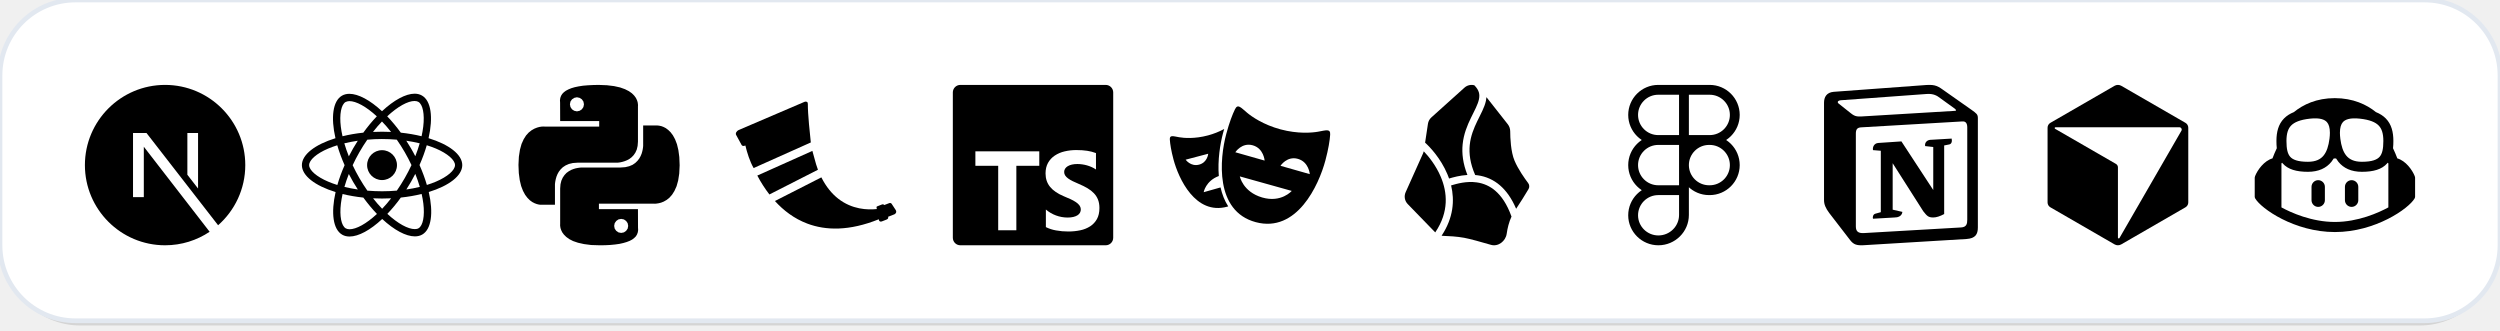
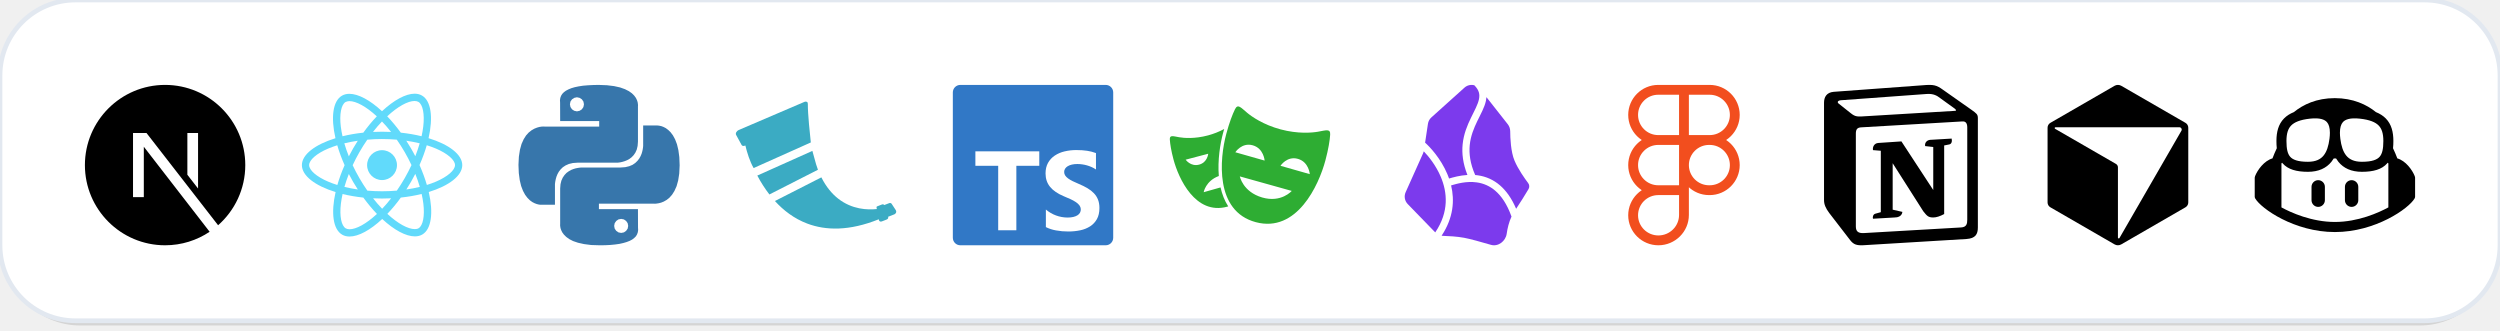
<svg xmlns="http://www.w3.org/2000/svg" width="530" height="70" viewBox="0 0 530 70" role="img">
  <rect x="1" y="2" width="528" height="67" rx="16" fill="#000000" opacity="0.12" />
  <rect x="0" y="0" width="530" height="68" rx="16" fill="#FFFFFF" stroke="#E2E8F0" stroke-width="1" />
-   <svg x="18" y="18" width="34" height="34" viewBox="0 0 24 24" overflow="visible">
-     <path d="M18.665 21.978C16.758 23.255 14.465 24 12 24 5.377 24 0 18.623 0 12S5.377 0 12 0s12 5.377 12 12c0 3.583-1.574 6.801-4.067 9.001L9.219 7.2H7.2v9.596h1.615V9.251l9.85 12.727Zm-3.332-8.533 1.6 2.061V7.2h-1.6v6.245Z" />
+   <svg x="18" y="18" width="34" height="34" viewBox="0 0 24 24" overflow="hidden">
+     <g fill="#000000">
+       <path d="M18.665 21.978C16.758 23.255 14.465 24 12 24 5.377 24 0 18.623 0 12S5.377 0 12 0s12 5.377 12 12c0 3.583-1.574 6.801-4.067 9.001L9.219 7.2H7.2v9.596h1.615V9.251l9.85 12.727Zm-3.332-8.533 1.6 2.061V7.2h-1.6v6.245Z" />
+     </g>
  </svg>
-   <svg x="64" y="18" width="34" height="34" viewBox="0 0 24 24" overflow="visible">
-     <path d="M14.23 12.004a2.236 2.236 0 0 1-2.235 2.236 2.236 2.236 0 0 1-2.236-2.236 2.236 2.236 0 0 1 2.235-2.236 2.236 2.236 0 0 1 2.236 2.236zm2.648-10.69c-1.346 0-3.107.96-4.888 2.622-1.78-1.653-3.542-2.602-4.887-2.602-.41 0-.783.093-1.106.278-1.375.793-1.683 3.264-.973 6.365C1.98 8.917 0 10.42 0 12.004c0 1.59 1.99 3.097 5.043 4.03-.704 3.113-.39 5.588.988 6.38.32.187.69.275 1.102.275 1.345 0 3.107-.96 4.888-2.624 1.78 1.654 3.542 2.603 4.887 2.603.41 0 .783-.09 1.106-.275 1.374-.792 1.683-3.263.973-6.365C22.02 15.096 24 13.59 24 12.004c0-1.59-1.99-3.097-5.043-4.032.704-3.11.39-5.587-.988-6.38-.318-.184-.688-.277-1.092-.278zm-.005 1.09v.006c.225 0 .406.044.558.127.666.382.955 1.835.73 3.704-.054.46-.142.945-.25 1.44-.96-.236-2.006-.417-3.107-.534-.66-.905-1.345-1.727-2.035-2.447 1.592-1.48 3.087-2.292 4.105-2.295zm-9.77.02c1.012 0 2.514.808 4.11 2.28-.686.72-1.37 1.537-2.02 2.442-1.107.117-2.154.298-3.113.538-.112-.49-.195-.964-.254-1.42-.23-1.868.054-3.32.714-3.707.19-.09.4-.127.563-.132zm4.882 3.05c.455.468.91.992 1.36 1.564-.44-.02-.89-.034-1.345-.034-.46 0-.915.01-1.36.034.44-.572.895-1.096 1.345-1.565zM12 8.1c.74 0 1.477.034 2.202.093.406.582.802 1.203 1.183 1.86.372.64.71 1.29 1.018 1.946-.308.655-.646 1.31-1.013 1.95-.38.66-.773 1.288-1.18 1.87-.728.063-1.466.098-2.21.098-.74 0-1.477-.035-2.202-.093-.406-.582-.802-1.204-1.183-1.86-.372-.64-.71-1.29-1.018-1.946.303-.657.646-1.313 1.013-1.954.38-.66.773-1.286 1.18-1.868.728-.064 1.466-.098 2.21-.098zm-3.635.254c-.24.377-.48.763-.704 1.16-.225.39-.435.782-.635 1.174-.265-.656-.49-1.31-.676-1.947.64-.15 1.315-.283 2.015-.386zm7.26 0c.695.103 1.365.23 2.006.387-.18.632-.405 1.282-.66 1.933-.2-.39-.41-.783-.64-1.174-.225-.392-.465-.774-.705-1.146zm3.063.675c.484.15.944.317 1.375.498 1.732.74 2.852 1.708 2.852 2.476-.005.768-1.125 1.74-2.857 2.475-.42.18-.88.342-1.355.493-.28-.958-.646-1.956-1.1-2.98.45-1.017.81-2.01 1.085-2.964zm-13.395.004c.278.96.645 1.957 1.1 2.98-.45 1.017-.812 2.01-1.086 2.964-.484-.15-.944-.318-1.37-.5-1.732-.737-2.852-1.706-2.852-2.474 0-.768 1.12-1.742 2.852-2.476.42-.18.88-.342 1.356-.494zm11.678 4.28c.265.657.49 1.312.676 1.948-.64.157-1.316.29-2.016.39.24-.375.48-.762.705-1.158.225-.39.435-.788.636-1.18zm-9.945.02c.2.392.41.783.64 1.175.23.39.465.772.705 1.143-.695-.102-1.365-.23-2.006-.386.18-.63.406-1.282.66-1.933zM17.92 16.32c.112.493.2.968.254 1.423.23 1.868-.054 3.32-.714 3.708-.147.09-.338.128-.563.128-1.012 0-2.514-.807-4.11-2.28.686-.72 1.37-1.536 2.02-2.44 1.107-.118 2.154-.3 3.113-.54zm-11.83.01c.96.234 2.006.415 3.107.532.66.905 1.345 1.727 2.035 2.446-1.595 1.483-3.092 2.295-4.11 2.295-.22-.005-.406-.05-.553-.132-.666-.38-.955-1.834-.73-3.703.054-.46.142-.944.25-1.438zm4.56.64c.44.02.89.034 1.345.034.46 0 .915-.01 1.36-.034-.44.572-.895 1.095-1.345 1.565-.455-.47-.91-.993-1.36-1.565z" />
+   <svg x="64" y="18" width="34" height="34" viewBox="0 0 24 24" overflow="hidden">
+     <g fill="#61DAFB">
+       <path d="M14.23 12.004a2.236 2.236 0 0 1-2.235 2.236 2.236 2.236 0 0 1-2.236-2.236 2.236 2.236 0 0 1 2.235-2.236 2.236 2.236 0 0 1 2.236 2.236zm2.648-10.69c-1.346 0-3.107.96-4.888 2.622-1.78-1.653-3.542-2.602-4.887-2.602-.41 0-.783.093-1.106.278-1.375.793-1.683 3.264-.973 6.365C1.98 8.917 0 10.42 0 12.004c0 1.59 1.99 3.097 5.043 4.03-.704 3.113-.39 5.588.988 6.38.32.187.69.275 1.102.275 1.345 0 3.107-.96 4.888-2.624 1.78 1.654 3.542 2.603 4.887 2.603.41 0 .783-.09 1.106-.275 1.374-.792 1.683-3.263.973-6.365C22.02 15.096 24 13.59 24 12.004c0-1.59-1.99-3.097-5.043-4.032.704-3.11.39-5.587-.988-6.38-.318-.184-.688-.277-1.092-.278zm-.005 1.09v.006c.225 0 .406.044.558.127.666.382.955 1.835.73 3.704-.054.46-.142.945-.25 1.44-.96-.236-2.006-.417-3.107-.534-.66-.905-1.345-1.727-2.035-2.447 1.592-1.48 3.087-2.292 4.105-2.295zm-9.77.02c1.012 0 2.514.808 4.11 2.28-.686.72-1.37 1.537-2.02 2.442-1.107.117-2.154.298-3.113.538-.112-.49-.195-.964-.254-1.42-.23-1.868.054-3.32.714-3.707.19-.09.4-.127.563-.132zm4.882 3.05c.455.468.91.992 1.36 1.564-.44-.02-.89-.034-1.345-.034-.46 0-.915.01-1.36.034.44-.572.895-1.096 1.345-1.565zM12 8.1c.74 0 1.477.034 2.202.093.406.582.802 1.203 1.183 1.86.372.64.71 1.29 1.018 1.946-.308.655-.646 1.31-1.013 1.95-.38.66-.773 1.288-1.18 1.87-.728.063-1.466.098-2.21.098-.74 0-1.477-.035-2.202-.093-.406-.582-.802-1.204-1.183-1.86-.372-.64-.71-1.29-1.018-1.946.303-.657.646-1.313 1.013-1.954.38-.66.773-1.286 1.18-1.868.728-.064 1.466-.098 2.21-.098zm-3.635.254c-.24.377-.48.763-.704 1.16-.225.39-.435.782-.635 1.174-.265-.656-.49-1.31-.676-1.947.64-.15 1.315-.283 2.015-.386zm7.26 0c.695.103 1.365.23 2.006.387-.18.632-.405 1.282-.66 1.933-.2-.39-.41-.783-.64-1.174-.225-.392-.465-.774-.705-1.146zm3.063.675c.484.15.944.317 1.375.498 1.732.74 2.852 1.708 2.852 2.476-.005.768-1.125 1.74-2.857 2.475-.42.18-.88.342-1.355.493-.28-.958-.646-1.956-1.1-2.98.45-1.017.81-2.01 1.085-2.964zm-13.395.004c.278.96.645 1.957 1.1 2.98-.45 1.017-.812 2.01-1.086 2.964-.484-.15-.944-.318-1.37-.5-1.732-.737-2.852-1.706-2.852-2.474 0-.768 1.12-1.742 2.852-2.476.42-.18.88-.342 1.356-.494zm11.678 4.28c.265.657.49 1.312.676 1.948-.64.157-1.316.29-2.016.39.24-.375.48-.762.705-1.158.225-.39.435-.788.636-1.18zm-9.945.02c.2.392.41.783.64 1.175.23.39.465.772.705 1.143-.695-.102-1.365-.23-2.006-.386.18-.63.406-1.282.66-1.933zM17.92 16.32c.112.493.2.968.254 1.423.23 1.868-.054 3.32-.714 3.708-.147.09-.338.128-.563.128-1.012 0-2.514-.807-4.11-2.28.686-.72 1.37-1.536 2.02-2.44 1.107-.118 2.154-.3 3.113-.54zm-11.83.01c.96.234 2.006.415 3.107.532.66.905 1.345 1.727 2.035 2.446-1.595 1.483-3.092 2.295-4.11 2.295-.22-.005-.406-.05-.553-.132-.666-.38-.955-1.834-.73-3.703.054-.46.142-.944.25-1.438zm4.56.64c.44.02.89.034 1.345.034.46 0 .915-.01 1.36-.034-.44.572-.895 1.095-1.345 1.565-.455-.47-.91-.993-1.36-1.565z" />
+     </g>
  </svg>
-   <svg x="110" y="18" width="34" height="34" viewBox="0 0 24 24" overflow="visible">
-     <path d="M14.25.18l.9.2.73.26.59.3.45.32.34.34.25.34.16.33.1.3.04.26.02.2-.01.13V8.5l-.05.63-.13.55-.21.46-.26.38-.3.31-.33.25-.35.19-.35.14-.33.1-.3.07-.26.04-.21.02H8.77l-.69.05-.59.14-.5.22-.41.27-.33.32-.27.35-.2.36-.15.37-.1.35-.07.32-.04.27-.02.21v3.06H3.17l-.21-.03-.28-.07-.32-.12-.35-.18-.36-.26-.36-.36-.35-.46-.32-.59-.28-.73-.21-.88-.14-1.05-.05-1.23.06-1.22.16-1.04.24-.87.32-.71.36-.57.4-.44.42-.33.42-.24.4-.16.36-.1.32-.05.24-.01h.16l.06.01h8.16v-.83H6.18l-.01-2.75-.02-.37.05-.34.11-.31.17-.28.25-.26.31-.23.38-.2.44-.18.51-.15.58-.12.64-.1.71-.06.77-.04.84-.02 1.27.05zm-6.3 1.98l-.23.33-.08.41.08.41.23.34.33.22.41.09.41-.09.33-.22.23-.34.08-.41-.08-.41-.23-.33-.33-.22-.41-.09-.41.09zm13.09 3.95l.28.06.32.12.35.18.36.27.36.35.35.47.32.59.28.73.21.88.14 1.04.05 1.23-.06 1.23-.16 1.04-.24.86-.32.71-.36.57-.4.45-.42.33-.42.24-.4.16-.36.09-.32.05-.24.02-.16-.01h-8.22v.82h5.84l.01 2.76.02.36-.05.34-.11.31-.17.29-.25.25-.31.24-.38.2-.44.17-.51.15-.58.13-.64.09-.71.07-.77.04-.84.01-1.27-.04-1.07-.14-.9-.2-.73-.25-.59-.3-.45-.33-.34-.34-.25-.34-.16-.33-.1-.3-.04-.25-.02-.2.01-.13v-5.34l.05-.64.13-.54.21-.46.26-.38.3-.32.33-.24.35-.2.35-.14.33-.1.3-.06.26-.04.21-.02.13-.01h5.84l.69-.05.59-.14.5-.21.41-.28.33-.32.27-.35.2-.36.15-.36.1-.35.07-.32.04-.28.02-.21V6.07h2.09l.14.01zm-6.47 14.25l-.23.33-.08.41.08.41.23.33.33.23.41.08.41-.08.33-.23.23-.33.08-.41-.08-.41-.23-.33-.33-.23-.41-.08-.41.08z" />
+   <svg x="110" y="18" width="34" height="34" viewBox="0 0 24 24" overflow="hidden">
+     <g fill="#3776AB">
+       <path d="M14.25.18l.9.2.73.26.59.3.45.32.34.34.25.34.16.33.1.3.04.26.02.2-.01.13V8.5l-.05.63-.13.55-.21.46-.26.38-.3.31-.33.25-.35.19-.35.14-.33.1-.3.07-.26.04-.21.02H8.77l-.69.05-.59.14-.5.22-.41.27-.33.32-.27.35-.2.36-.15.37-.1.35-.07.32-.04.27-.02.21v3.06H3.17l-.21-.03-.28-.07-.32-.12-.35-.18-.36-.26-.36-.36-.35-.46-.32-.59-.28-.73-.21-.88-.14-1.05-.05-1.23.06-1.22.16-1.04.24-.87.32-.71.36-.57.4-.44.42-.33.42-.24.4-.16.36-.1.32-.05.24-.01h.16l.06.01h8.16v-.83H6.18l-.01-2.75-.02-.37.05-.34.11-.31.17-.28.25-.26.31-.23.38-.2.44-.18.51-.15.58-.12.64-.1.71-.06.77-.04.84-.02 1.27.05zm-6.3 1.98l-.23.33-.08.41.08.41.23.34.33.22.41.09.41-.09.33-.22.23-.34.08-.41-.08-.41-.23-.33-.33-.22-.41-.09-.41.09zm13.09 3.95l.28.06.32.12.35.18.36.27.36.35.35.47.32.59.28.73.21.88.14 1.04.05 1.23-.06 1.23-.16 1.04-.24.86-.32.71-.36.57-.4.45-.42.33-.42.24-.4.16-.36.09-.32.05-.24.02-.16-.01h-8.22v.82h5.84l.01 2.76.02.36-.05.34-.11.31-.17.29-.25.25-.31.24-.38.2-.44.17-.51.15-.58.13-.64.09-.71.07-.77.04-.84.01-1.27-.04-1.07-.14-.9-.2-.73-.25-.59-.3-.45-.33-.34-.34-.25-.34-.16-.33-.1-.3-.04-.25-.02-.2.01-.13v-5.34l.05-.64.13-.54.21-.46.26-.38.3-.32.33-.24.35-.2.35-.14.33-.1.3-.06.26-.04.21-.02.13-.01h5.84l.69-.05.59-.14.5-.21.41-.28.33-.32.27-.35.2-.36.15-.36.1-.35.07-.32.04-.28.02-.21V6.07h2.09l.14.01zm-6.47 14.25l-.23.33-.08.41.08.41.23.33.33.23.41.08.41-.08.33-.23.23-.33.08-.41-.08-.41-.23-.33-.33-.23-.41-.08-.41.08z" />
+     </g>
  </svg>
-   <svg x="156" y="18" width="34" height="34" viewBox="0 0 24 24" overflow="visible">
-     <path d="M10.773 2.878c-.013 1.434.322 4.624.445 5.734l-8.558 3.83c-.56-.959-.98-2.304-1.237-3.38l-.06.027c-.205.09-.406.053-.494-.088l-.011-.018-.82-1.506c-.058-.105-.05-.252.024-.392a.78.78 0 0 1 .358-.331l9.824-4.207c.146-.064.299-.063.4.004.106.062.127.128.13.327Zm.68 7c.523 1.97.675 2.412.832 2.818l-7.263 3.7a19.35 19.35 0 0 1-1.81-2.83l8.24-3.689Zm12.432 8.786h.003c.283.402-.047.657-.153.698l-.947.37c.037.125.035.319-.217.414l-.736.287c-.229.09-.398-.059-.42-.2l-.025-.125c-4.427 1.784-7.94 1.685-10.696.647-1.981-.745-3.576-1.983-4.846-3.379l6.948-3.54c.721 1.431 1.586 2.454 2.509 3.178 2.086 1.638 4.415 1.712 5.793 1.563l-.047-.233c-.015-.077.007-.135.086-.165l.734-.288a.302.302 0 0 1 .342.086l.748-.288a.306.306 0 0 1 .341.086l.583.89Z" />
+   <svg x="156" y="18" width="34" height="34" viewBox="0 0 24 24" overflow="hidden">
+     <g fill="#3BABC3">
+       <path d="M10.773 2.878c-.013 1.434.322 4.624.445 5.734l-8.558 3.83c-.56-.959-.98-2.304-1.237-3.38l-.06.027c-.205.09-.406.053-.494-.088l-.011-.018-.82-1.506c-.058-.105-.05-.252.024-.392a.78.78 0 0 1 .358-.331l9.824-4.207c.146-.064.299-.063.4.004.106.062.127.128.13.327Zm.68 7c.523 1.97.675 2.412.832 2.818l-7.263 3.7a19.35 19.35 0 0 1-1.81-2.83l8.24-3.689Zm12.432 8.786h.003c.283.402-.047.657-.153.698l-.947.37c.037.125.035.319-.217.414l-.736.287c-.229.09-.398-.059-.42-.2l-.025-.125c-4.427 1.784-7.94 1.685-10.696.647-1.981-.745-3.576-1.983-4.846-3.379l6.948-3.54c.721 1.431 1.586 2.454 2.509 3.178 2.086 1.638 4.415 1.712 5.793 1.563l-.047-.233c-.015-.077.007-.135.086-.165l.734-.288a.302.302 0 0 1 .342.086l.748-.288a.306.306 0 0 1 .341.086l.583.89Z" />
+     </g>
  </svg>
-   <svg x="202" y="18" width="34" height="34" viewBox="0 0 24 24" overflow="visible">
-     <path d="M1.125 0C.502 0 0 .502 0 1.125v21.75C0 23.498.502 24 1.125 24h21.75c.623 0 1.125-.502 1.125-1.125V1.125C24 .502 23.498 0 22.875 0zm17.363 9.75c.612 0 1.154.037 1.627.111a6.38 6.38 0 0 1 1.306.34v2.458a3.95 3.95 0 0 0-.643-.361 5.093 5.093 0 0 0-.717-.26 5.453 5.453 0 0 0-1.426-.2c-.3 0-.573.028-.819.086a2.1 2.1 0 0 0-.623.242c-.17.104-.3.229-.393.374a.888.888 0 0 0-.14.49c0 .196.053.373.156.529.104.156.252.304.443.444s.423.276.696.41c.273.135.582.274.926.416.47.197.892.407 1.266.628.374.222.695.473.963.753.268.279.472.598.614.957.142.359.214.776.214 1.253 0 .657-.125 1.21-.373 1.656a3.033 3.033 0 0 1-1.012 1.085 4.38 4.38 0 0 1-1.487.596c-.566.12-1.163.18-1.79.18a9.916 9.916 0 0 1-1.84-.164 5.544 5.544 0 0 1-1.512-.493v-2.63a5.033 5.033 0 0 0 3.237 1.2c.333 0 .624-.03.872-.09.249-.06.456-.144.623-.25.166-.108.29-.234.373-.38a1.023 1.023 0 0 0-.074-1.089 2.12 2.12 0 0 0-.537-.5 5.597 5.597 0 0 0-.807-.444 27.72 27.72 0 0 0-1.007-.436c-.918-.383-1.602-.852-2.053-1.405-.45-.553-.676-1.222-.676-2.005 0-.614.123-1.141.369-1.582.246-.441.58-.804 1.004-1.089a4.494 4.494 0 0 1 1.47-.629 7.536 7.536 0 0 1 1.77-.201zm-15.113.188h9.563v2.166H9.506v9.646H6.789v-9.646H3.375z" />
+   <svg x="202" y="18" width="34" height="34" viewBox="0 0 24 24" overflow="hidden">
+     <g fill="#3178C6">
+       <path d="M1.125 0C.502 0 0 .502 0 1.125v21.75C0 23.498.502 24 1.125 24h21.75c.623 0 1.125-.502 1.125-1.125V1.125C24 .502 23.498 0 22.875 0zm17.363 9.75c.612 0 1.154.037 1.627.111a6.38 6.38 0 0 1 1.306.34v2.458a3.95 3.95 0 0 0-.643-.361 5.093 5.093 0 0 0-.717-.26 5.453 5.453 0 0 0-1.426-.2c-.3 0-.573.028-.819.086a2.1 2.1 0 0 0-.623.242c-.17.104-.3.229-.393.374a.888.888 0 0 0-.14.49c0 .196.053.373.156.529.104.156.252.304.443.444s.423.276.696.41c.273.135.582.274.926.416.47.197.892.407 1.266.628.374.222.695.473.963.753.268.279.472.598.614.957.142.359.214.776.214 1.253 0 .657-.125 1.21-.373 1.656a3.033 3.033 0 0 1-1.012 1.085 4.38 4.38 0 0 1-1.487.596c-.566.12-1.163.18-1.79.18a9.916 9.916 0 0 1-1.84-.164 5.544 5.544 0 0 1-1.512-.493v-2.63a5.033 5.033 0 0 0 3.237 1.2c.333 0 .624-.03.872-.09.249-.06.456-.144.623-.25.166-.108.29-.234.373-.38a1.023 1.023 0 0 0-.074-1.089 2.12 2.12 0 0 0-.537-.5 5.597 5.597 0 0 0-.807-.444 27.72 27.72 0 0 0-1.007-.436c-.918-.383-1.602-.852-2.053-1.405-.45-.553-.676-1.222-.676-2.005 0-.614.123-1.141.369-1.582.246-.441.58-.804 1.004-1.089a4.494 4.494 0 0 1 1.47-.629 7.536 7.536 0 0 1 1.77-.201zm-15.113.188h9.563v2.166H9.506v9.646H6.789v-9.646H3.375z" />
+     </g>
  </svg>
-   <svg x="248" y="18" width="34" height="34" viewBox="0 0 24 24" overflow="visible">
-     <path d="M23.996 7.462c-.056.837-.257 2.135-.716 3.85-.995 3.715-4.27 10.874-10.42 9.227-6.15-1.65-5.407-9.487-4.412-13.201.46-1.716.934-2.94 1.305-3.694.42-.853.846-.289 1.815.523.684.573 2.41 1.791 5.011 2.488 2.601.697 4.706.506 5.583.352 1.245-.219 1.897-.494 1.834.455Zm-9.807 3.863s-.127-1.819-1.773-2.286c-1.644-.467-2.613 1.04-2.613 1.04Zm4.058 4.539-7.769-2.172s.446 2.306 3.338 3.153c2.862.836 4.43-.98 4.43-.981Zm2.701-2.51s-.13-1.818-1.773-2.286c-1.644-.469-2.612 1.038-2.612 1.038ZM8.57 18.23c-4.749 1.279-7.261-4.224-8.021-7.08C.197 9.831.044 8.832.003 8.188c-.047-.73.455-.52 1.415-.354.677.118 2.3.261 4.308-.28a11.28 11.28 0 0 0 2.41-.956c-.058.197-.114.4-.17.61-.433 1.618-.827 4.055-.632 6.426-1.976.732-2.267 2.423-2.267 2.423l2.524-.715c.227 1.002.6 1.987 1.15 2.838a5.914 5.914 0 0 1-.171.049Zm-4.188-6.298c1.265-.333 1.363-1.631 1.363-1.631l-3.374.888s.745 1.076 2.01.743Z" />
+   <svg x="248" y="18" width="34" height="34" viewBox="0 0 24 24" overflow="hidden">
+     <g fill="#2EAD33">
+       <path d="M23.996 7.462c-.056.837-.257 2.135-.716 3.85-.995 3.715-4.27 10.874-10.42 9.227-6.15-1.65-5.407-9.487-4.412-13.201.46-1.716.934-2.94 1.305-3.694.42-.853.846-.289 1.815.523.684.573 2.41 1.791 5.011 2.488 2.601.697 4.706.506 5.583.352 1.245-.219 1.897-.494 1.834.455Zm-9.807 3.863s-.127-1.819-1.773-2.286c-1.644-.467-2.613 1.04-2.613 1.04Zm4.058 4.539-7.769-2.172s.446 2.306 3.338 3.153c2.862.836 4.43-.98 4.43-.981Zm2.701-2.51s-.13-1.818-1.773-2.286c-1.644-.469-2.612 1.038-2.612 1.038ZM8.57 18.23c-4.749 1.279-7.261-4.224-8.021-7.08C.197 9.831.044 8.832.003 8.188c-.047-.73.455-.52 1.415-.354.677.118 2.3.261 4.308-.28a11.28 11.28 0 0 0 2.41-.956c-.058.197-.114.4-.17.61-.433 1.618-.827 4.055-.632 6.426-1.976.732-2.267 2.423-2.267 2.423l2.524-.715c.227 1.002.6 1.987 1.15 2.838a5.914 5.914 0 0 1-.171.049Zm-4.188-6.298c1.265-.333 1.363-1.631 1.363-1.631l-3.374.888s.745 1.076 2.01.743Z" />
+     </g>
  </svg>
-   <svg x="294" y="18" width="34" height="34" viewBox="0 0 24 24" overflow="visible">
-     <path d="M19.355 18.538a68.967 68.959 0 0 0 1.858-2.954.81.81 0 0 0-.062-.9c-.516-.685-1.504-2.075-2.042-3.362-.553-1.321-.636-3.375-.64-4.377a1.707 1.707 0 0 0-.358-1.05l-3.198-4.064a3.744 3.744 0 0 1-.076.543c-.106.503-.307 1.004-.536 1.5-.134.29-.29.6-.446.914l-.31.626c-.516 1.068-.997 2.227-1.132 3.59-.124 1.26.046 2.73.815 4.481.128.011.257.025.386.044a6.363 6.363 0 0 1 3.326 1.505c.916.79 1.744 1.922 2.415 3.5zM8.199 22.569c.073.012.146.02.22.02.78.024 2.095.092 3.16.29.87.16 2.593.64 4.01 1.055 1.083.316 2.198-.548 2.355-1.664.114-.814.33-1.735.725-2.58l-.01.005c-.67-1.87-1.522-3.078-2.416-3.849a5.295 5.295 0 0 0-2.778-1.257c-1.54-.216-2.952.19-3.84.45.532 2.218.368 4.829-1.425 7.531zM5.533 9.938c-.023.1-.056.197-.098.29L2.82 16.059a1.602 1.602 0 0 0 .313 1.772l4.116 4.24c2.103-3.101 1.796-6.02.836-8.3-.728-1.73-1.832-3.081-2.55-3.831zM9.32 14.01c.615-.183 1.606-.465 2.745-.534-.683-1.725-.848-3.233-.716-4.577.154-1.552.7-2.847 1.235-3.95.113-.235.223-.454.328-.664.149-.297.288-.577.419-.86.217-.47.379-.885.46-1.27.08-.38.08-.72-.014-1.043-.095-.325-.297-.675-.68-1.06a1.6 1.6 0 0 0-1.475.36l-4.95 4.452a1.602 1.602 0 0 0-.513.952l-.427 2.83c.672.59 2.328 2.316 3.335 4.711.09.21.175.43.253.653z" />
+   <svg x="294" y="18" width="34" height="34" viewBox="0 0 24 24" overflow="hidden">
+     <g fill="#7C3AED">
+       <path d="M19.355 18.538a68.967 68.959 0 0 0 1.858-2.954.81.81 0 0 0-.062-.9c-.516-.685-1.504-2.075-2.042-3.362-.553-1.321-.636-3.375-.64-4.377a1.707 1.707 0 0 0-.358-1.05l-3.198-4.064a3.744 3.744 0 0 1-.076.543c-.106.503-.307 1.004-.536 1.5-.134.29-.29.6-.446.914l-.31.626c-.516 1.068-.997 2.227-1.132 3.59-.124 1.26.046 2.73.815 4.481.128.011.257.025.386.044a6.363 6.363 0 0 1 3.326 1.505c.916.79 1.744 1.922 2.415 3.5zM8.199 22.569c.073.012.146.02.22.02.78.024 2.095.092 3.16.29.87.16 2.593.64 4.01 1.055 1.083.316 2.198-.548 2.355-1.664.114-.814.33-1.735.725-2.58l-.01.005c-.67-1.87-1.522-3.078-2.416-3.849a5.295 5.295 0 0 0-2.778-1.257c-1.54-.216-2.952.19-3.84.45.532 2.218.368 4.829-1.425 7.531zM5.533 9.938c-.023.1-.056.197-.098.29L2.82 16.059a1.602 1.602 0 0 0 .313 1.772l4.116 4.24c2.103-3.101 1.796-6.02.836-8.3-.728-1.73-1.832-3.081-2.55-3.831zM9.32 14.01c.615-.183 1.606-.465 2.745-.534-.683-1.725-.848-3.233-.716-4.577.154-1.552.7-2.847 1.235-3.95.113-.235.223-.454.328-.664.149-.297.288-.577.419-.86.217-.47.379-.885.46-1.27.08-.38.08-.72-.014-1.043-.095-.325-.297-.675-.68-1.06a1.6 1.6 0 0 0-1.475.36l-4.95 4.452a1.602 1.602 0 0 0-.513.952l-.427 2.83c.672.59 2.328 2.316 3.335 4.711.09.21.175.43.253.653z" />
+     </g>
  </svg>
-   <svg x="340" y="18" width="34" height="34" viewBox="0 0 24 24" overflow="visible">
-     <path d="M15.852 8.981h-4.588V0h4.588c2.476 0 4.49 2.014 4.49 4.49s-2.014 4.491-4.49 4.491zM12.735 7.51h3.117c1.665 0 3.019-1.355 3.019-3.019s-1.355-3.019-3.019-3.019h-3.117V7.51zm0 1.471H8.148c-2.476 0-4.49-2.014-4.49-4.49S5.672 0 8.148 0h4.588v8.981zm-4.587-7.51c-1.665 0-3.019 1.355-3.019 3.019s1.354 3.02 3.019 3.02h3.117V1.471H8.148zm4.587 15.019H8.148c-2.476 0-4.49-2.014-4.49-4.49s2.014-4.49 4.49-4.49h4.588v8.98zM8.148 8.981c-1.665 0-3.019 1.355-3.019 3.019s1.355 3.019 3.019 3.019h3.117V8.981H8.148zM8.172 24c-2.489 0-4.515-2.014-4.515-4.49s2.014-4.49 4.49-4.49h4.588v4.441c0 2.503-2.047 4.539-4.563 4.539zm-.024-7.51a3.023 3.023 0 0 0-3.019 3.019c0 1.665 1.365 3.019 3.044 3.019 1.705 0 3.093-1.376 3.093-3.068v-2.97H8.148zm7.704 0h-.098c-2.476 0-4.49-2.014-4.49-4.49s2.014-4.49 4.49-4.49h.098c2.476 0 4.49 2.014 4.49 4.49s-2.014 4.49-4.49 4.49zm-.097-7.509c-1.665 0-3.019 1.355-3.019 3.019s1.355 3.019 3.019 3.019h.098c1.665 0 3.019-1.355 3.019-3.019s-1.355-3.019-3.019-3.019h-.098z" />
+   <svg x="340" y="18" width="34" height="34" viewBox="0 0 24 24" overflow="hidden">
+     <g fill="#F24E1E">
+       <path d="M15.852 8.981h-4.588V0h4.588c2.476 0 4.49 2.014 4.49 4.49s-2.014 4.491-4.49 4.491zM12.735 7.51h3.117c1.665 0 3.019-1.355 3.019-3.019s-1.355-3.019-3.019-3.019h-3.117V7.51zm0 1.471H8.148c-2.476 0-4.49-2.014-4.49-4.49S5.672 0 8.148 0h4.588v8.981zm-4.587-7.51c-1.665 0-3.019 1.355-3.019 3.019s1.354 3.02 3.019 3.02h3.117V1.471H8.148zm4.587 15.019H8.148c-2.476 0-4.49-2.014-4.49-4.49s2.014-4.49 4.49-4.49h4.588v8.98zM8.148 8.981c-1.665 0-3.019 1.355-3.019 3.019s1.355 3.019 3.019 3.019h3.117V8.981H8.148zM8.172 24c-2.489 0-4.515-2.014-4.515-4.49s2.014-4.49 4.49-4.49h4.588v4.441c0 2.503-2.047 4.539-4.563 4.539zm-.024-7.51a3.023 3.023 0 0 0-3.019 3.019c0 1.665 1.365 3.019 3.044 3.019 1.705 0 3.093-1.376 3.093-3.068v-2.97H8.148zm7.704 0h-.098c-2.476 0-4.49-2.014-4.49-4.49s2.014-4.49 4.49-4.49h.098c2.476 0 4.49 2.014 4.49 4.49s-2.014 4.49-4.49 4.49zm-.097-7.509c-1.665 0-3.019 1.355-3.019 3.019s1.355 3.019 3.019 3.019h.098c1.665 0 3.019-1.355 3.019-3.019s-1.355-3.019-3.019-3.019h-.098z" />
+     </g>
  </svg>
-   <svg x="386" y="18" width="34" height="34" viewBox="0 0 24 24" overflow="visible">
-     <path d="M4.459 4.208c.746.606 1.026.56 2.428.466l13.215-.793c.28 0 .047-.28-.046-.326L17.86 1.968c-.42-.326-.981-.7-2.055-.607L3.01 2.295c-.466.046-.56.28-.374.466zm.793 3.08v13.904c0 .747.373 1.027 1.214.98l14.523-.84c.841-.046.935-.56.935-1.167V6.354c0-.606-.233-.933-.748-.887l-15.177.887c-.56.047-.747.327-.747.933zm14.337.745c.093.42 0 .84-.42.888l-.7.14v10.264c-.608.327-1.168.514-1.635.514-.748 0-.935-.234-1.495-.933l-4.577-7.186v6.952L12.21 19s0 .84-1.168.84l-3.222.186c-.093-.186 0-.653.327-.746l.84-.233V9.854L7.822 9.76c-.094-.42.14-1.026.793-1.073l3.456-.233 4.764 7.279v-6.44l-1.215-.139c-.093-.514.28-.887.747-.933zM1.936 1.035l13.31-.98c1.634-.14 2.055-.047 3.082.7l4.249 2.986c.7.513.934.653.934 1.213v16.378c0 1.026-.373 1.634-1.68 1.726l-15.458.934c-.98.047-1.448-.093-1.962-.747l-3.129-4.06c-.56-.747-.793-1.306-.793-1.96V2.667c0-.839.374-1.54 1.447-1.632z" />
+   <svg x="386" y="18" width="34" height="34" viewBox="0 0 24 24" overflow="hidden">
+     <g fill="#000000">
+       <path d="M4.459 4.208c.746.606 1.026.56 2.428.466l13.215-.793c.28 0 .047-.28-.046-.326L17.86 1.968c-.42-.326-.981-.7-2.055-.607L3.01 2.295c-.466.046-.56.28-.374.466zm.793 3.08v13.904c0 .747.373 1.027 1.214.98l14.523-.84c.841-.046.935-.56.935-1.167V6.354c0-.606-.233-.933-.748-.887l-15.177.887c-.56.047-.747.327-.747.933zm14.337.745c.093.42 0 .84-.42.888l-.7.14v10.264c-.608.327-1.168.514-1.635.514-.748 0-.935-.234-1.495-.933l-4.577-7.186v6.952L12.21 19s0 .84-1.168.84l-3.222.186c-.093-.186 0-.653.327-.746l.84-.233V9.854L7.822 9.76c-.094-.42.14-1.026.793-1.073l3.456-.233 4.764 7.279v-6.44l-1.215-.139c-.093-.514.28-.887.747-.933zM1.936 1.035l13.31-.98c1.634-.14 2.055-.047 3.082.7l4.249 2.986c.7.513.934.653.934 1.213v16.378c0 1.026-.373 1.634-1.68 1.726l-15.458.934c-.98.047-1.448-.093-1.962-.747l-3.129-4.06c-.56-.747-.793-1.306-.793-1.96V2.667c0-.839.374-1.54 1.447-1.632z" />
+     </g>
  </svg>
-   <svg x="432" y="18" width="34" height="34" viewBox="0 0 24 24" overflow="visible">
-     <path d="M11.503.131 1.891 5.678a.84.84 0 0 0-.42.726v11.188c0 .3.162.575.42.724l9.609 5.55a1 1 0 0 0 .998 0l9.61-5.55a.84.84 0 0 0 .42-.724V6.404a.84.84 0 0 0-.42-.726L12.497.131a1.01 1.01 0 0 0-.996 0M2.657 6.338h18.55c.263 0 .43.287.297.515L12.23 22.918c-.062.107-.229.064-.229-.06V12.335a.59.59 0 0 0-.295-.51l-9.11-5.257c-.109-.063-.064-.23.061-.23" />
+   <svg x="432" y="18" width="34" height="34" viewBox="0 0 24 24" overflow="hidden">
+     <g fill="#000000">
+       <path d="M11.503.131 1.891 5.678a.84.84 0 0 0-.42.726v11.188c0 .3.162.575.42.724l9.609 5.55a1 1 0 0 0 .998 0l9.61-5.55a.84.84 0 0 0 .42-.724V6.404a.84.84 0 0 0-.42-.726L12.497.131a1.01 1.01 0 0 0-.996 0M2.657 6.338h18.55c.263 0 .43.287.297.515L12.23 22.918c-.062.107-.229.064-.229-.06V12.335a.59.59 0 0 0-.295-.51l-9.11-5.257c-.109-.063-.064-.23.061-.23" />
+     </g>
  </svg>
-   <svg x="478" y="18" width="34" height="34" viewBox="0 0 24 24" overflow="visible">
-     <path d="M23.922 16.997C23.061 18.492 18.063 22.02 12 22.02 5.937 22.02.939 18.492.078 16.997A.641.641 0 0 1 0 16.741v-2.869a.883.883 0 0 1 .053-.22c.372-.935 1.347-2.292 2.605-2.656.167-.429.414-1.055.644-1.517a10.098 10.098 0 0 1-.052-1.086c0-1.331.282-2.499 1.132-3.368.397-.406.89-.717 1.474-.952C7.255 2.937 9.248 1.98 11.978 1.98c2.731 0 4.767.957 6.166 2.093.584.235 1.077.546 1.474.952.85.869 1.132 2.037 1.132 3.368 0 .368-.014.733-.052 1.086.23.462.477 1.088.644 1.517 1.258.364 2.233 1.721 2.605 2.656a.841.841 0 0 1 .053.22v2.869a.641.641 0 0 1-.078.256Zm-11.75-5.992h-.344a4.359 4.359 0 0 1-.355.508c-.77.947-1.918 1.492-3.508 1.492-1.725 0-2.989-.359-3.782-1.259a2.137 2.137 0 0 1-.085-.104L4 11.746v6.585c1.435.779 4.514 2.179 8 2.179 3.486 0 6.565-1.4 8-2.179v-6.585l-.098-.104s-.033.045-.085.104c-.793.9-2.057 1.259-3.782 1.259-1.59 0-2.738-.545-3.508-1.492a4.359 4.359 0 0 1-.355-.508Zm2.328 3.25c.549 0 1 .451 1 1v2c0 .549-.451 1-1 1-.549 0-1-.451-1-1v-2c0-.549.451-1 1-1Zm-5 0c.549 0 1 .451 1 1v2c0 .549-.451 1-1 1-.549 0-1-.451-1-1v-2c0-.549.451-1 1-1Zm3.313-6.185c.136 1.057.403 1.913.878 2.497.442.544 1.134.938 2.344.938 1.573 0 2.292-.337 2.657-.751.384-.435.558-1.15.558-2.361 0-1.14-.243-1.847-.705-2.319-.477-.488-1.319-.862-2.824-1.025-1.487-.161-2.192.138-2.533.529-.269.307-.437.808-.438 1.578v.021c0 .265.021.562.063.893Zm-1.626 0c.042-.331.063-.628.063-.894v-.02c-.001-.77-.169-1.271-.438-1.578-.341-.391-1.046-.69-2.533-.529-1.505.163-2.347.537-2.824 1.025-.462.472-.705 1.179-.705 2.319 0 1.211.175 1.926.558 2.361.365.414 1.084.751 2.657.751 1.21 0 1.902-.394 2.344-.938.475-.584.742-1.44.878-2.497Z" />
+   <svg x="478" y="18" width="34" height="34" viewBox="0 0 24 24" overflow="hidden">
+     <g fill="#000000">
+       <path d="M23.922 16.997C23.061 18.492 18.063 22.02 12 22.02 5.937 22.02.939 18.492.078 16.997A.641.641 0 0 1 0 16.741v-2.869a.883.883 0 0 1 .053-.22c.372-.935 1.347-2.292 2.605-2.656.167-.429.414-1.055.644-1.517a10.098 10.098 0 0 1-.052-1.086c0-1.331.282-2.499 1.132-3.368.397-.406.89-.717 1.474-.952C7.255 2.937 9.248 1.98 11.978 1.98c2.731 0 4.767.957 6.166 2.093.584.235 1.077.546 1.474.952.85.869 1.132 2.037 1.132 3.368 0 .368-.014.733-.052 1.086.23.462.477 1.088.644 1.517 1.258.364 2.233 1.721 2.605 2.656a.841.841 0 0 1 .053.22v2.869a.641.641 0 0 1-.078.256Zm-11.75-5.992h-.344a4.359 4.359 0 0 1-.355.508c-.77.947-1.918 1.492-3.508 1.492-1.725 0-2.989-.359-3.782-1.259a2.137 2.137 0 0 1-.085-.104L4 11.746v6.585c1.435.779 4.514 2.179 8 2.179 3.486 0 6.565-1.4 8-2.179v-6.585l-.098-.104s-.033.045-.085.104c-.793.9-2.057 1.259-3.782 1.259-1.59 0-2.738-.545-3.508-1.492a4.359 4.359 0 0 1-.355-.508Zm2.328 3.25c.549 0 1 .451 1 1v2c0 .549-.451 1-1 1-.549 0-1-.451-1-1v-2c0-.549.451-1 1-1Zm-5 0c.549 0 1 .451 1 1v2c0 .549-.451 1-1 1-.549 0-1-.451-1-1v-2c0-.549.451-1 1-1Zm3.313-6.185c.136 1.057.403 1.913.878 2.497.442.544 1.134.938 2.344.938 1.573 0 2.292-.337 2.657-.751.384-.435.558-1.15.558-2.361 0-1.14-.243-1.847-.705-2.319-.477-.488-1.319-.862-2.824-1.025-1.487-.161-2.192.138-2.533.529-.269.307-.437.808-.438 1.578v.021c0 .265.021.562.063.893Zm-1.626 0c.042-.331.063-.628.063-.894v-.02c-.001-.77-.169-1.271-.438-1.578-.341-.391-1.046-.69-2.533-.529-1.505.163-2.347.537-2.824 1.025-.462.472-.705 1.179-.705 2.319 0 1.211.175 1.926.558 2.361.365.414 1.084.751 2.657.751 1.21 0 1.902-.394 2.344-.938.475-.584.742-1.44.878-2.497Z" />
+     </g>
  </svg>
</svg>
